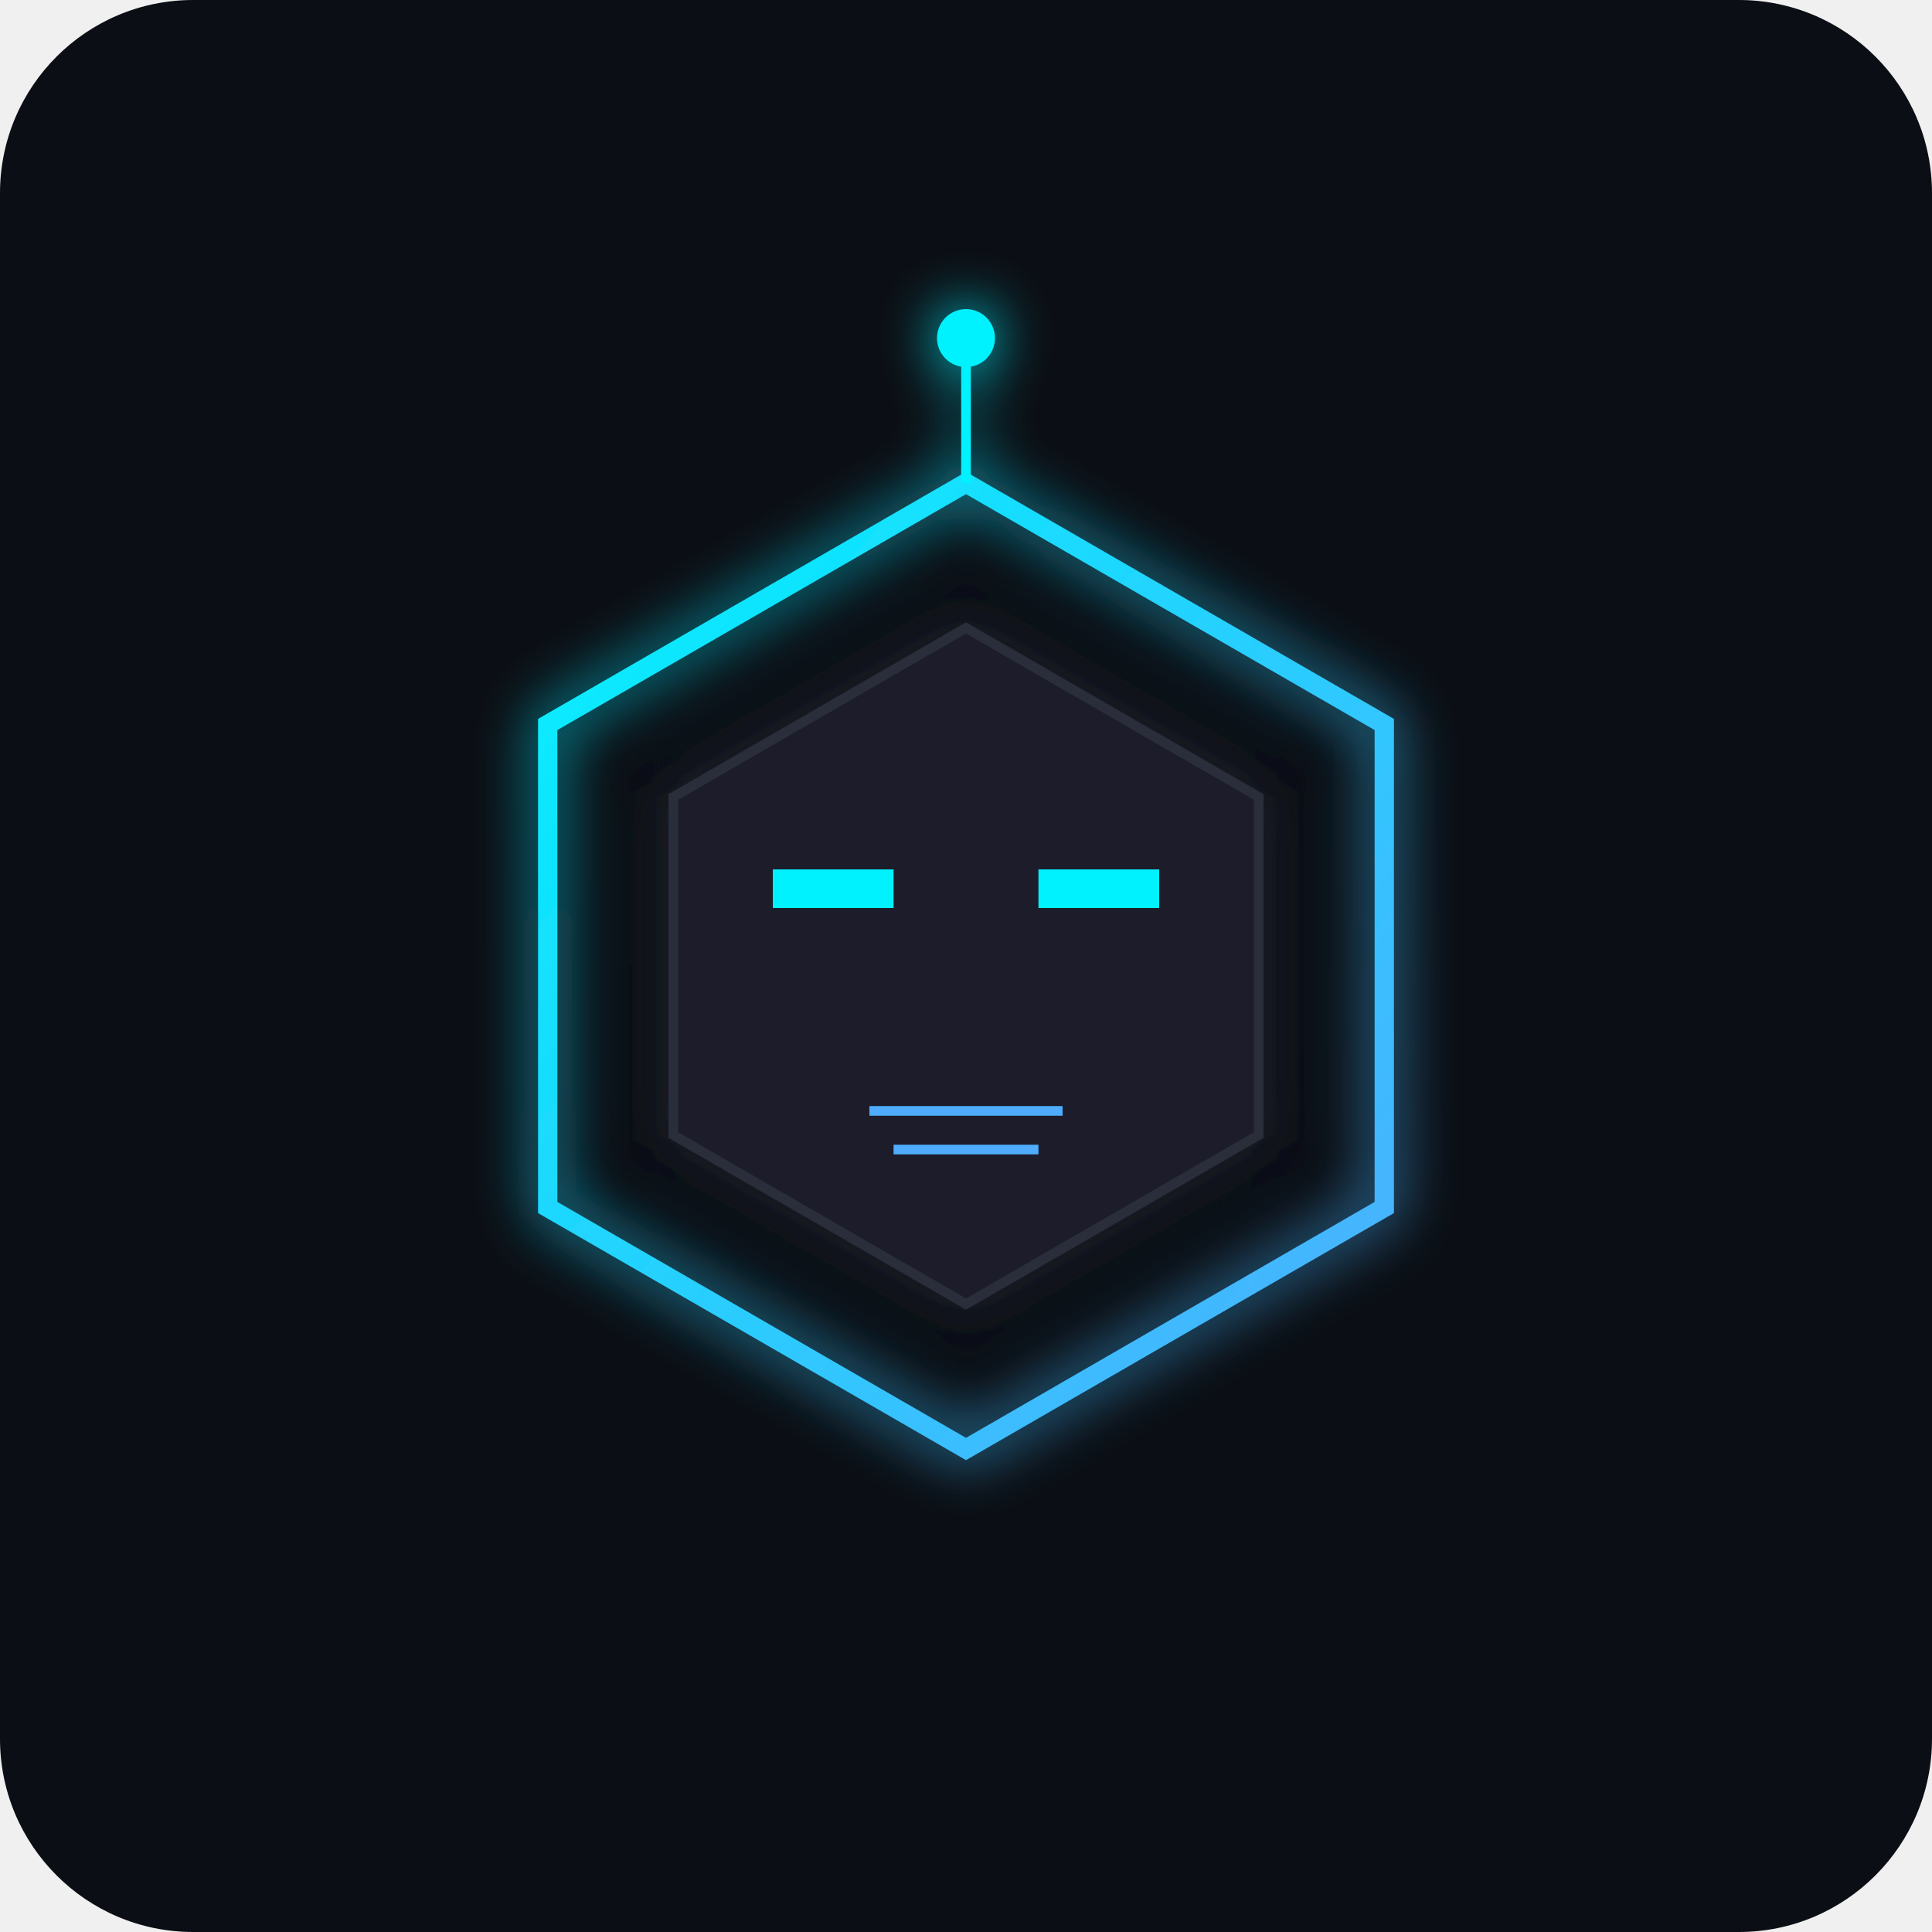
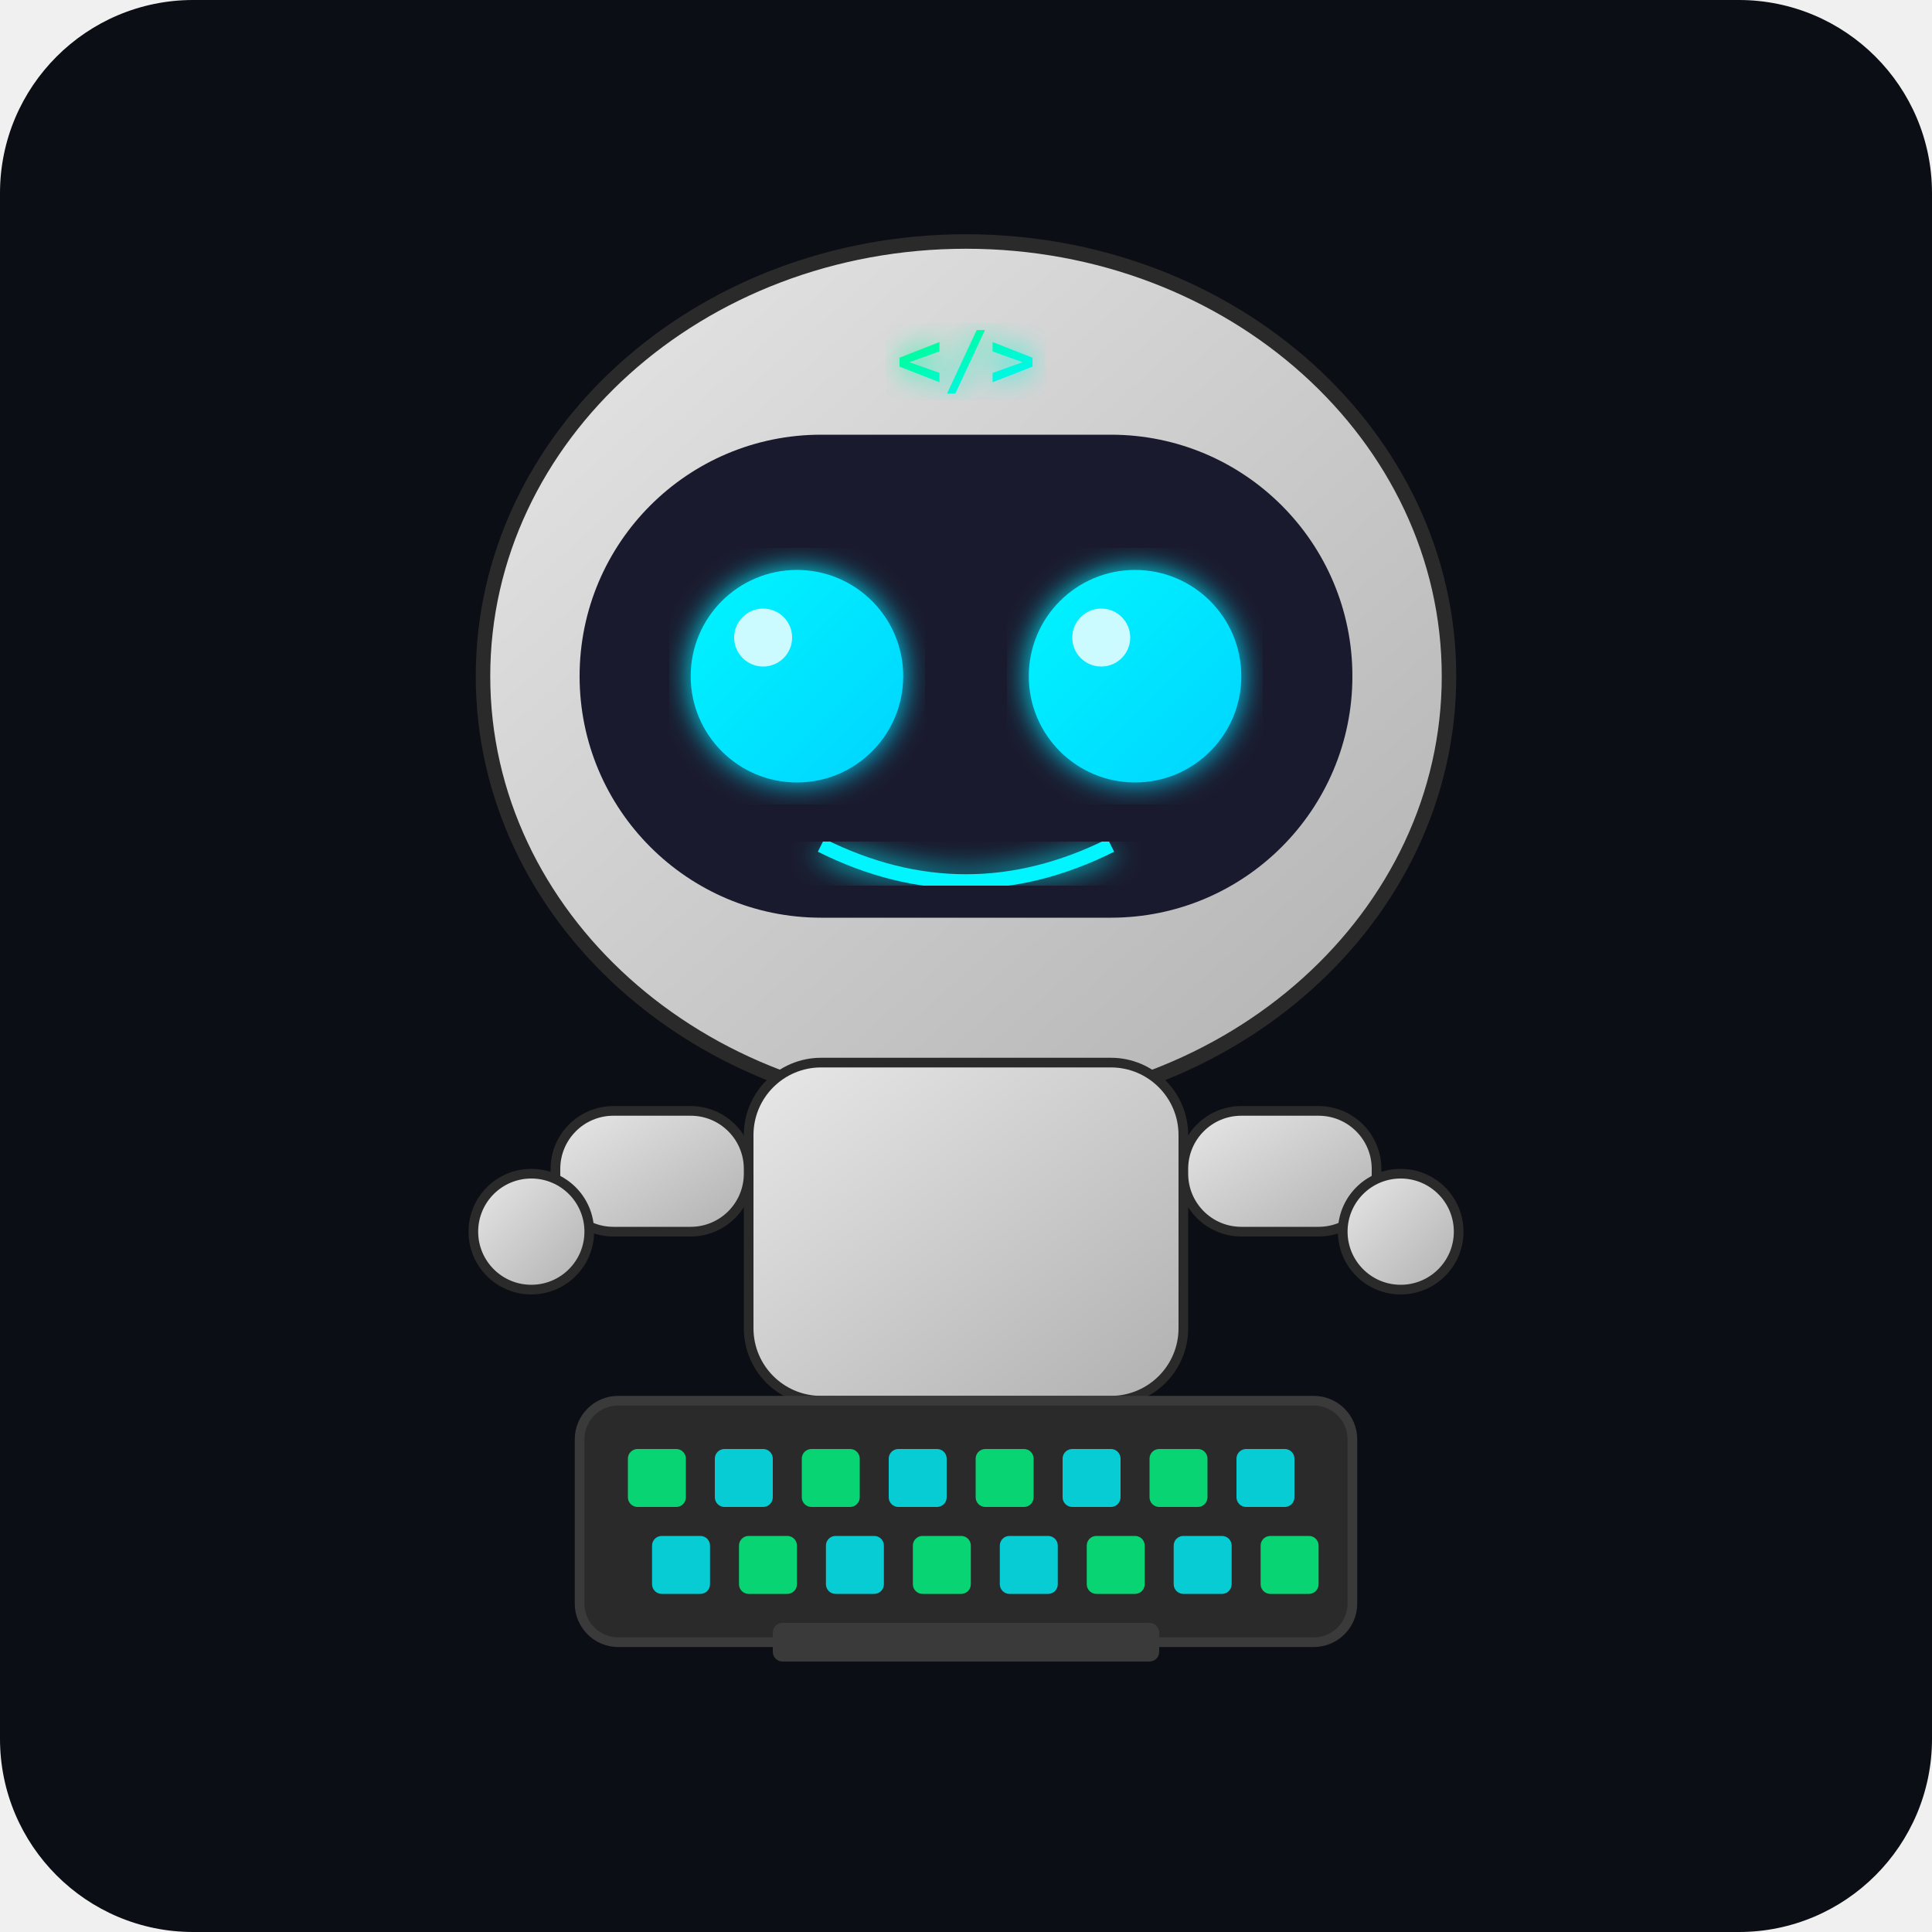
<svg xmlns="http://www.w3.org/2000/svg" width="400" height="400" viewBox="0 0 400 400">
  <defs>
-     <linearGradient id="neonGrad" x1="0%" y1="0%" x2="100%" y2="100%">
-       <stop offset="0%" style="stop-color:#00F2FE;stop-opacity:1" />
-       <stop offset="100%" style="stop-color:#4FACFE;stop-opacity:1" />
+     <linearGradient id="bodyGrad" x1="0%" y1="0%" x2="100%" y2="100%">
+       <stop offset="0%" style="stop-color:#E8E8E8;stop-opacity:1" />
+       <stop offset="100%" style="stop-color:#B0B0B0;stop-opacity:1" />
    </linearGradient>
-     <filter id="neonGlow" x="-20%" y="-20%" width="140%" height="140%">
-       <feGaussianBlur stdDeviation="6" result="blur" />
-       <feComposite in="SourceGraphic" in2="blur" operator="over" />
+     <linearGradient id="eyeGlow" x1="0%" y1="0%" x2="100%" y2="100%">
+       <stop offset="0%" style="stop-color:#00F5FF;stop-opacity:1" />
+       <stop offset="100%" style="stop-color:#00D4FF;stop-opacity:1" />
+     </linearGradient>
+     <linearGradient id="codeGrad" x1="0%" y1="0%" x2="100%" y2="100%">
+       <stop offset="0%" style="stop-color:#00FF87;stop-opacity:1" />
+       <stop offset="100%" style="stop-color:#00F5FF;stop-opacity:1" />
+     </linearGradient>
+     <filter id="glow">
+       <feGaussianBlur stdDeviation="3" result="coloredBlur" />
+       <feMerge>
+         <feMergeNode in="coloredBlur" />
+         <feMergeNode in="SourceGraphic" />
+       </feMerge>
    </filter>
  </defs>
  <rect width="100%" height="100%" fill="#0B0E14" rx="40" />
-   <g transform="translate(200, 200)" filter="url(#neonGlow)">
-     <path d="M0 -100 L86.6 -50 L86.6 50 L0 100 L-86.6 50 L-86.6 -50 Z" fill="none" stroke="url(#neonGrad)" stroke-width="4" />
-     <path d="M0 -70 L60.6 -35 L60.6 35 L0 70 L-60.6 35 L-60.6 -35 Z" fill="#1A1F29" stroke="#2A2F3A" stroke-width="2" />
-     <rect x="-40" y="-20" width="25" height="8" fill="#00F2FE" />
-     <rect x="15" y="-20" width="25" height="8" fill="#00F2FE" />
-     <line x1="-20" y1="30" x2="20" y2="30" stroke="#4FACFE" stroke-width="2" />
-     <line x1="-15" y1="38" x2="15" y2="38" stroke="#4FACFE" stroke-width="2" />
-     <line x1="0" y1="-100" x2="0" y2="-125" stroke="#00F2FE" stroke-width="2" />
-     <circle cx="0" cy="-130" r="6" fill="#00F2FE" />
-   </g>
+   <ellipse cx="200" cy="140" rx="100" ry="90" fill="url(#bodyGrad)" stroke="#2A2A2A" stroke-width="3" />
+   <rect x="120" y="90" width="160" height="100" rx="50" fill="#1A1A2E" />
+   <circle cx="165" cy="140" r="22" fill="url(#eyeGlow)" filter="url(#glow)" />
+   <circle cx="235" cy="140" r="22" fill="url(#eyeGlow)" filter="url(#glow)" />
+   <circle cx="158" cy="132" r="6" fill="#FFFFFF" opacity="0.8" />
+   <circle cx="228" cy="132" r="6" fill="#FFFFFF" opacity="0.8" />
+   <path d="M170 175 Q200 190 230 175" fill="none" stroke="#00F5FF" stroke-width="3" filter="url(#glow)" />
+   <rect x="155" y="220" width="90" height="70" rx="15" fill="url(#bodyGrad)" stroke="#2A2A2A" stroke-width="2" />
+   <rect x="115" y="230" width="40" height="25" rx="12" fill="url(#bodyGrad)" stroke="#2A2A2A" stroke-width="2" />
+   <rect x="245" y="230" width="40" height="25" rx="12" fill="url(#bodyGrad)" stroke="#2A2A2A" stroke-width="2" />
+   <circle cx="110" cy="255" r="12" fill="url(#bodyGrad)" stroke="#2A2A2A" stroke-width="2" />
+   <circle cx="290" cy="255" r="12" fill="url(#bodyGrad)" stroke="#2A2A2A" stroke-width="2" />
+   <rect x="120" y="290" width="160" height="50" rx="8" fill="#2A2A2A" stroke="#3A3A3A" stroke-width="2" />
+   <rect x="130" y="300" width="12" height="12" rx="2" fill="#00FF87" opacity="0.8" />
+   <rect x="148" y="300" width="12" height="12" rx="2" fill="#00F5FF" opacity="0.8" />
+   <rect x="166" y="300" width="12" height="12" rx="2" fill="#00FF87" opacity="0.8" />
+   <rect x="184" y="300" width="12" height="12" rx="2" fill="#00F5FF" opacity="0.8" />
+   <rect x="202" y="300" width="12" height="12" rx="2" fill="#00FF87" opacity="0.8" />
+   <rect x="220" y="300" width="12" height="12" rx="2" fill="#00F5FF" opacity="0.8" />
+   <rect x="238" y="300" width="12" height="12" rx="2" fill="#00FF87" opacity="0.8" />
+   <rect x="256" y="300" width="12" height="12" rx="2" fill="#00F5FF" opacity="0.8" />
+   <rect x="135" y="318" width="12" height="12" rx="2" fill="#00F5FF" opacity="0.8" />
+   <rect x="153" y="318" width="12" height="12" rx="2" fill="#00FF87" opacity="0.8" />
+   <rect x="171" y="318" width="12" height="12" rx="2" fill="#00F5FF" opacity="0.8" />
+   <rect x="189" y="318" width="12" height="12" rx="2" fill="#00FF87" opacity="0.8" />
+   <rect x="207" y="318" width="12" height="12" rx="2" fill="#00F5FF" opacity="0.8" />
+   <rect x="225" y="318" width="12" height="12" rx="2" fill="#00FF87" opacity="0.8" />
+   <rect x="243" y="318" width="12" height="12" rx="2" fill="#00F5FF" opacity="0.8" />
+   <rect x="261" y="318" width="12" height="12" rx="2" fill="#00FF87" opacity="0.8" />
+   <rect x="160" y="336" width="80" height="8" rx="2" fill="#3A3A3A" />
+   <text x="200" y="80" font-family="monospace" font-size="16" font-weight="bold" fill="url(#codeGrad)" text-anchor="middle" filter="url(#glow)">&lt;/&gt;</text>
</svg>
